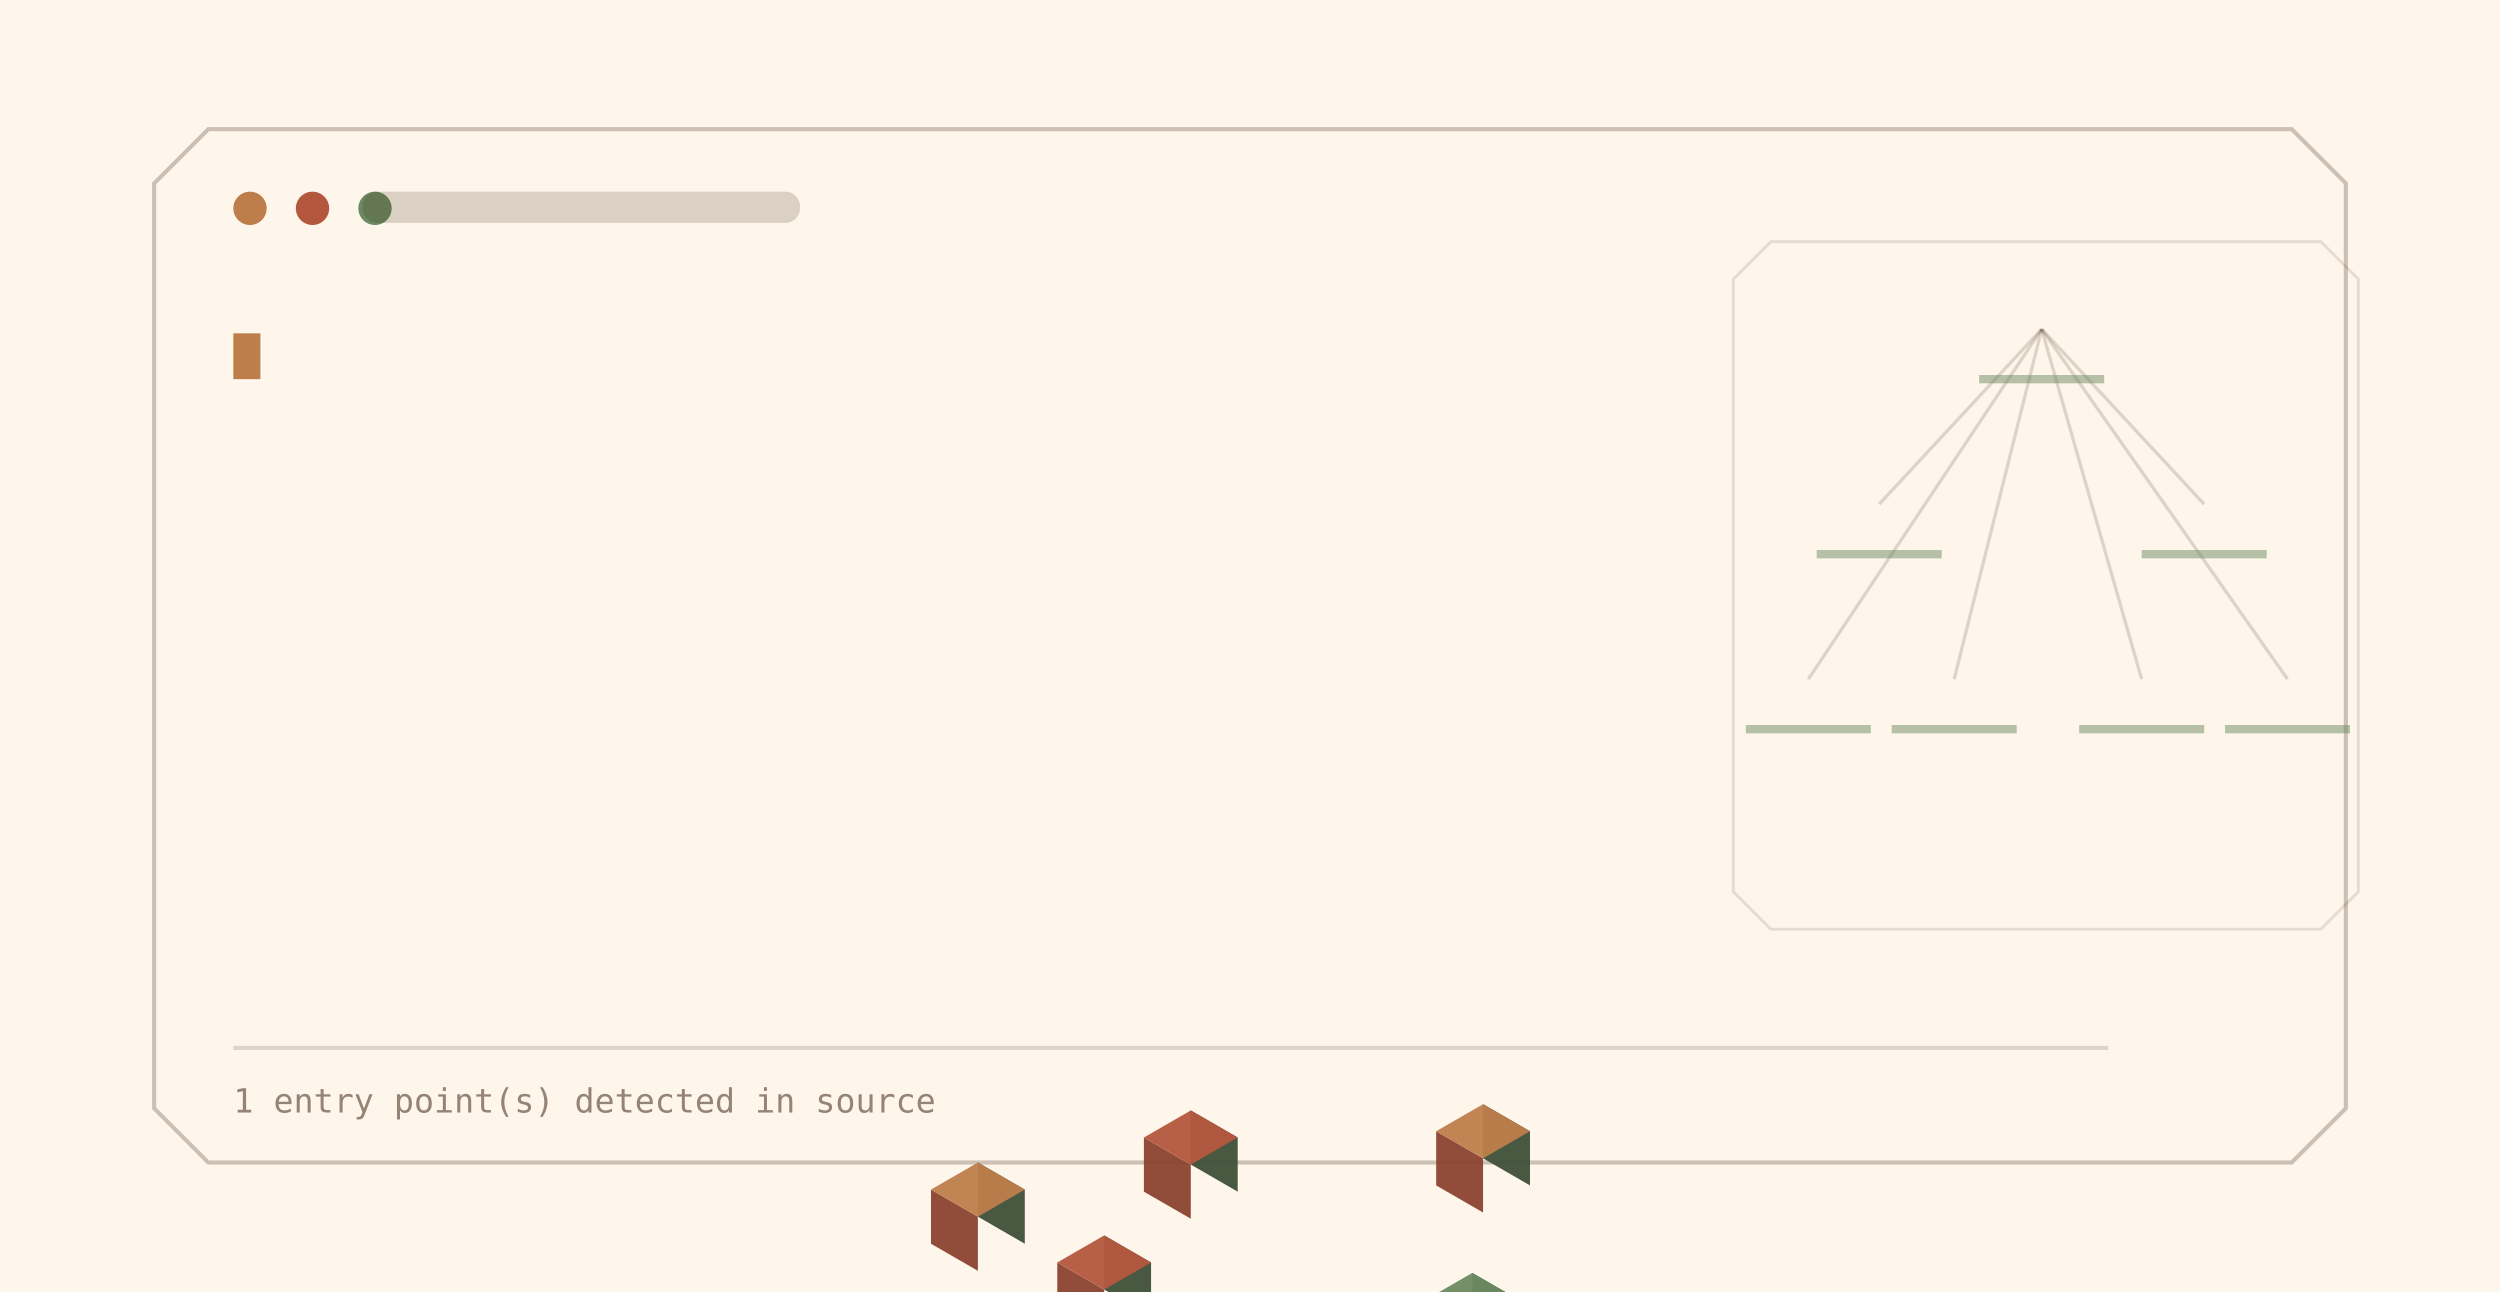
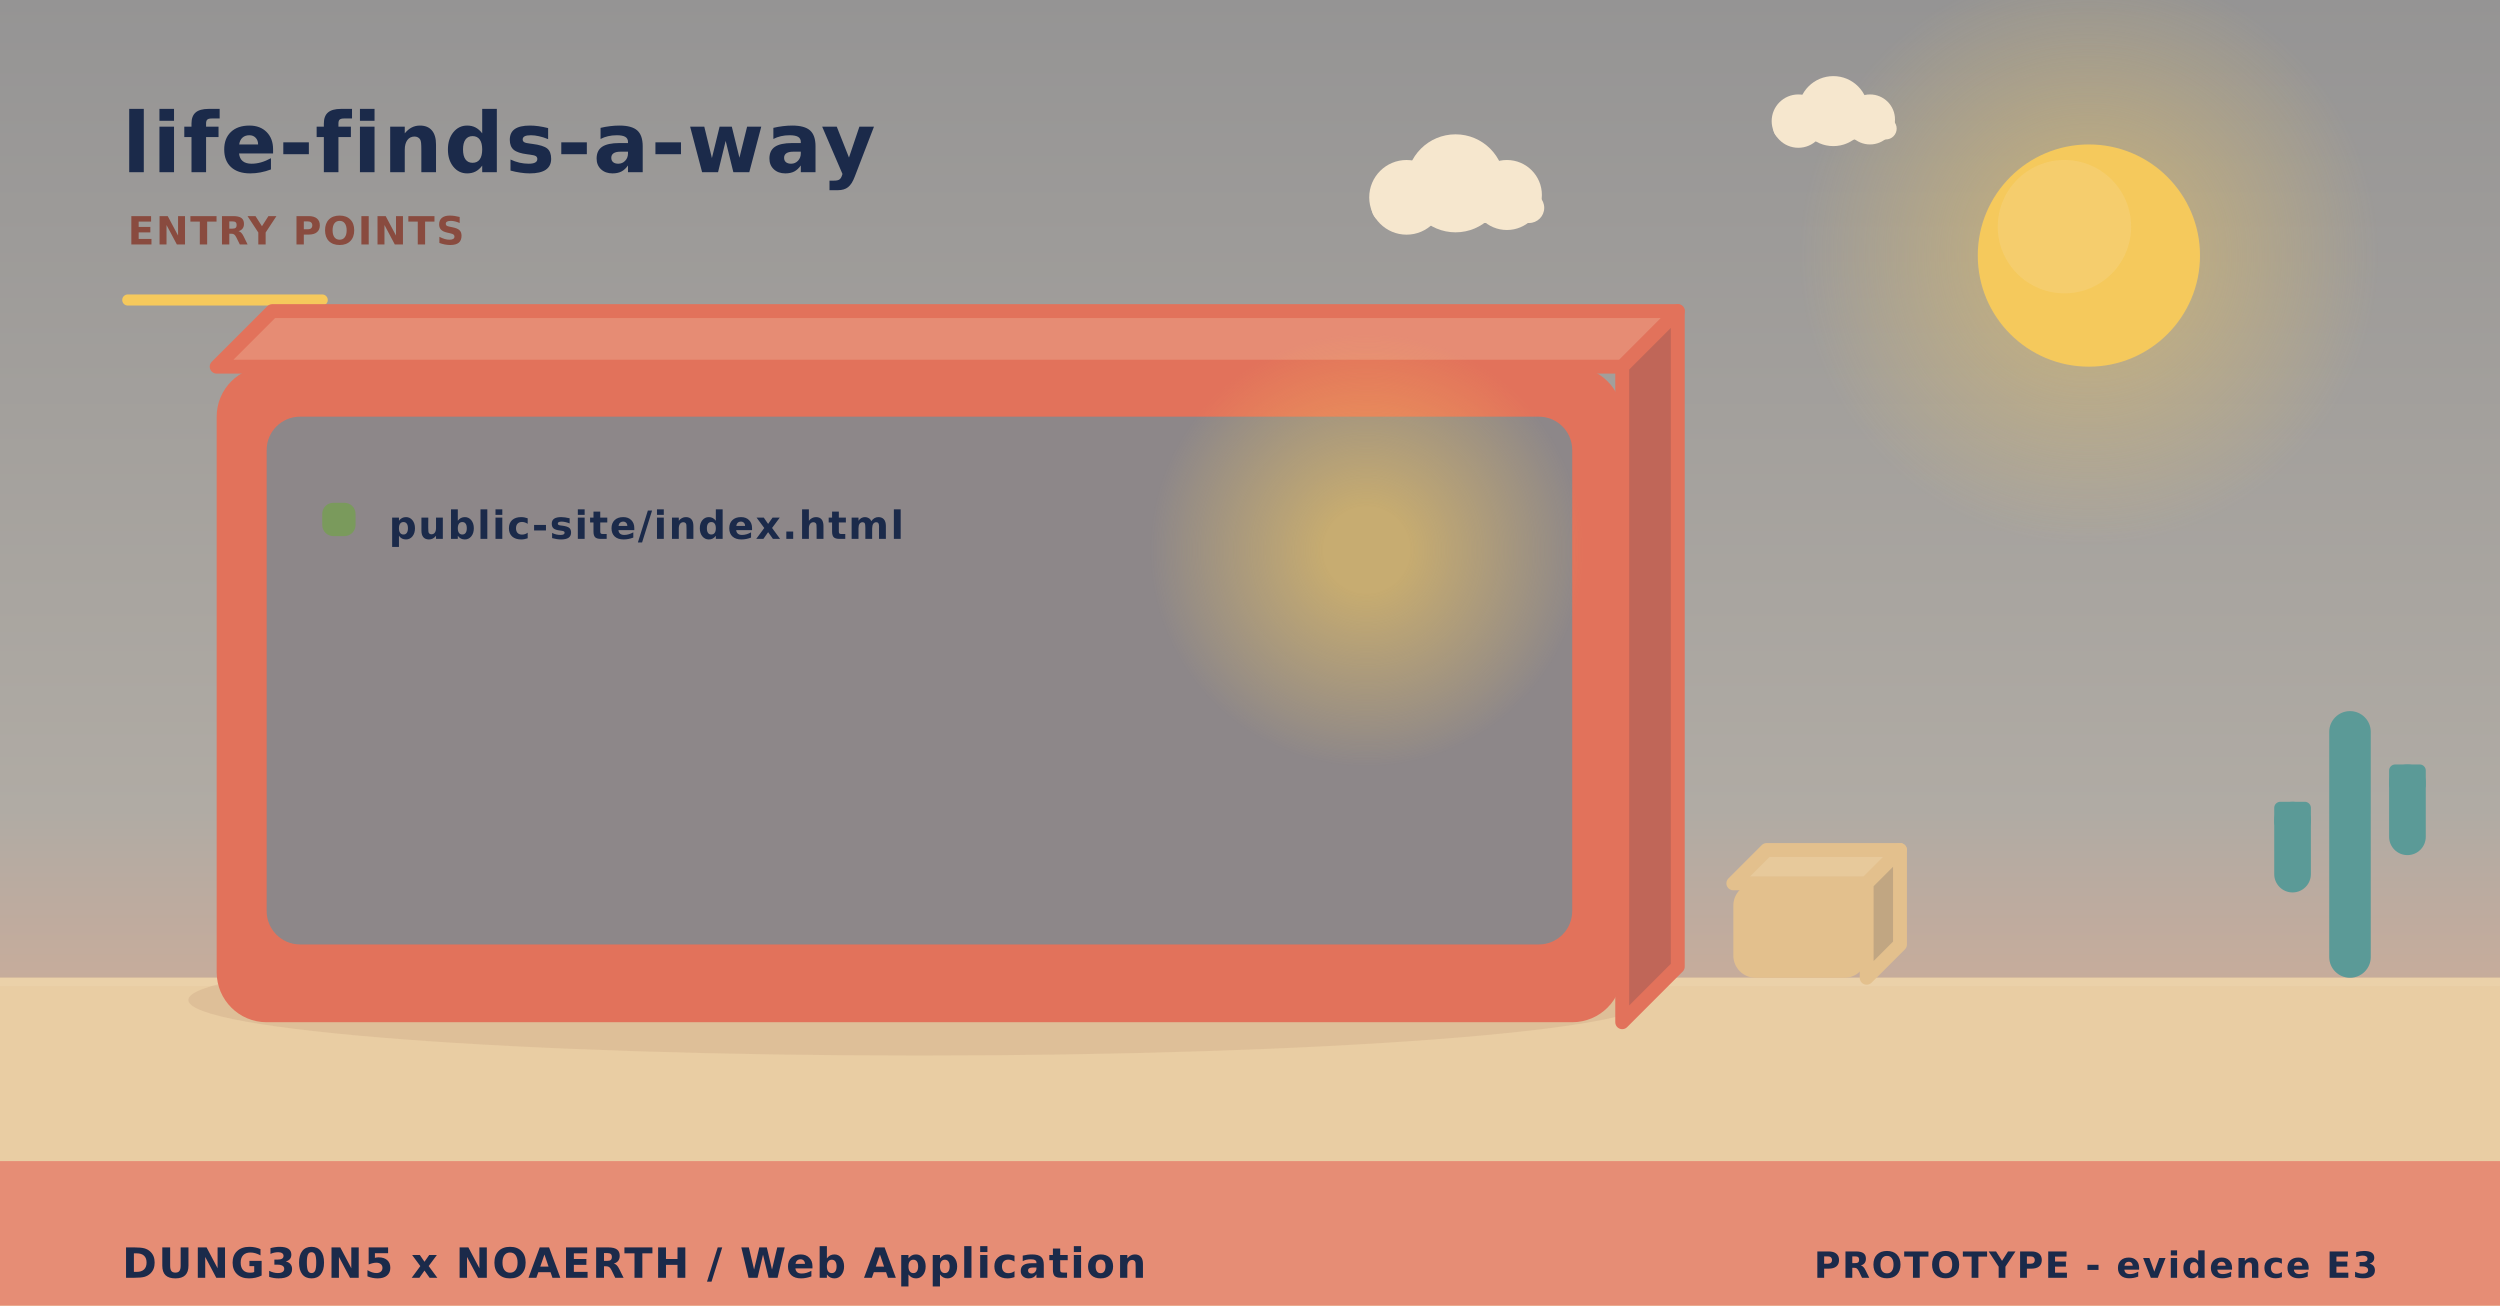
- <svg xmlns="http://www.w3.org/2000/svg" viewBox="0 0 1200 620" width="1200" height="620" role="img" aria-label="life-finds-a-way command surface">
-   <rect width="1200" height="620" fill="#fef6eb" />
-   <defs>
-     <linearGradient id="gt" x1="0" y1="0" x2="1" y2="1">
-       <stop offset="0%" stop-color="#be7e4c" />
-       <stop offset="100%" stop-color="#b4573f" />
-     </linearGradient>
-   </defs>
-   <path d="M100.00,62.00 H1100.00 L1126.00,88.00 V532.00 L1100.00,558.00 H100.00 L74.00,532.00 V88.00 Z" fill="none" stroke="rgba(63,37,22,0.300)" stroke-width="2.00" opacity="0.85" />
-   <circle cx="120.00" cy="100.00" r="8.00" fill="#be7e4c" opacity="1.00" />
-   <circle cx="150.00" cy="100.00" r="8.00" fill="#b4573f" opacity="1.00" />
-   <circle cx="180.00" cy="100.00" r="8.00" fill="#6c8a62" opacity="1.00" />
-   <rect x="174.00" y="92.00" width="210.00" height="15.00" rx="7.00" fill="rgba(63,37,22,0.180)" opacity="1.00" />
-   <text x="112" y="148" font-family="ui-monospace,SFMono-Regular,Menlo,monospace" font-size="21" fill="rgba(63,37,22,0.800)" opacity="0">public-site/index.html<animate attributeName="opacity" values="0;1;1;0" dur="1.5s" begin="0.0s" repeatCount="indefinite" />
-   </text>
-   <rect x="112" y="160" width="13" height="22" fill="#be7e4c">
-     <animate attributeName="opacity" values="1;0;1" dur="1.05s" begin="0s" repeatCount="indefinite" />
-   </rect>
-   <path d="M850.00,116.00 H1114.00 L1132.00,134.00 V428.00 L1114.00,446.00 H850.00 L832.00,428.00 V134.00 Z" fill="none" stroke="rgba(63,37,22,0.180)" stroke-width="1.40" opacity="0.70" />
-   <line x1="980.00" y1="158.00" x2="902.00" y2="242.00" stroke="rgba(63,37,22,0.300)" stroke-width="1.60" opacity="0.55" />
-   <line x1="980.00" y1="158.00" x2="1058.00" y2="242.00" stroke="rgba(63,37,22,0.300)" stroke-width="1.60" opacity="0.55" />
-   <line x1="980.00" y1="158.00" x2="868.00" y2="326.00" stroke="rgba(63,37,22,0.300)" stroke-width="1.60" opacity="0.55" />
-   <line x1="980.00" y1="158.00" x2="938.00" y2="326.00" stroke="rgba(63,37,22,0.300)" stroke-width="1.60" opacity="0.55" />
-   <line x1="980.00" y1="158.00" x2="1028.00" y2="326.00" stroke="rgba(63,37,22,0.300)" stroke-width="1.60" opacity="0.55" />
-   <line x1="980.00" y1="158.00" x2="1098.00" y2="326.00" stroke="rgba(63,37,22,0.300)" stroke-width="1.60" opacity="0.55" />
-   <polygon points="711.87,556.00 734.39,569.00 734.39,543.00 711.87,530.00" fill="#3f5039" opacity="0.95" />
-   <polygon points="689.36,569.00 711.87,582.00 711.87,556.00 689.36,543.00" fill="#8c4431" opacity="0.95" />
-   <polygon points="711.87,530.00 734.39,543.00 711.87,556.00 689.36,543.00" fill="#be7e4c" opacity="0.95" />
+ <svg xmlns="http://www.w3.org/2000/svg" width="900" height="470" viewBox="0 0 900 470" role="img" aria-label="life-finds-a-way - how it is operated">
+   <linearGradient id="skyt" x1="0" y1="0" x2="0" y2="1">
+     <stop offset="0" stop-color="#959494" />
+     <stop offset="0.62" stop-color="#b0aba4" />
+     <stop offset="1" stop-color="#f3ad8a" />
+   </linearGradient>
+   <rect width="900" height="470" fill="url(#skyt)" />
+   <radialGradient id="sunt">
+     <stop offset="0.35" stop-color="#f5c95c" stop-opacity="0.34" />
+     <stop offset="1" stop-color="#f5c95c" stop-opacity="0" />
+   </radialGradient>
+   <circle cx="752" cy="92" r="104" fill="url(#sunt)" />
+   <circle cx="752" cy="92" r="40" fill="#f5c95c" />
+   <circle cx="743.2" cy="81.6" r="24" fill="#f5d27e" opacity="0.5" />
  <g>
-     <rect x="950.00" y="180.00" width="60.00" height="4.00" rx="0.00" fill="rgba(108,138,98,0.500)" opacity="1.00" />
-     <animate attributeName="opacity" values="0.25;1.0;0.25" dur="13.65s" begin="0.0s" repeatCount="indefinite" />
+     <circle cx="524" cy="66" r="17.64" fill="#f6e7ce" />
+     <circle cx="506.36" cy="71.04" r="13.44" fill="#f6e7ce" />
+     <circle cx="542.48" cy="70.2" r="12.6" fill="#f6e7ce" />
+     <rect x="493.76" y="69.36" width="62.16" height="10.92" rx="5.46" fill="#f6e7ce" />
+     <animateTransform attributeName="transform" type="translate" values="0 0;24 0;0 0" dur="36s" begin="0s" repeatCount="indefinite" />
  </g>
-   <polygon points="571.58,559.00 594.09,572.00 594.09,546.00 571.58,533.00" fill="#3f5039" opacity="0.95" />
-   <polygon points="549.06,572.00 571.58,585.00 571.58,559.00 549.06,546.00" fill="#8c4431" opacity="0.95" />
-   <polygon points="571.58,533.00 594.09,546.00 571.58,559.00 549.06,546.00" fill="#b4573f" opacity="0.95" />
  <g>
-     <rect x="872.00" y="264.00" width="60.00" height="4.00" rx="0.00" fill="rgba(108,138,98,0.500)" opacity="1.00" />
-     <animate attributeName="opacity" values="0.25;1.0;0.25" dur="13.65s" begin="0.4s" repeatCount="indefinite" />
+     <circle cx="660" cy="40" r="12.6" fill="#f6e7ce" />
+     <circle cx="647.4" cy="43.6" r="9.6" fill="#f6e7ce" />
+     <circle cx="673.2" cy="43" r="9" fill="#f6e7ce" />
+     <rect x="638.4" y="42.4" width="44.4" height="7.8" rx="3.9" fill="#f6e7ce" />
+     <animateTransform attributeName="transform" type="translate" values="0 0;-18 0;0 0" dur="46s" begin="3s" repeatCount="indefinite" />
  </g>
-   <polygon points="706.68,637.00 729.19,650.00 729.19,624.00 706.68,611.00" fill="#3f5039" opacity="0.95" />
-   <polygon points="684.16,650.00 706.68,663.00 706.68,637.00 684.16,624.00" fill="#8c4431" opacity="0.95" />
-   <polygon points="706.68,611.00 729.19,624.00 706.68,637.00 684.16,624.00" fill="#6c8a62" opacity="0.95" />
+   <rect x="0" y="352" width="900" height="118" fill="#e9cda3" />
+   <rect x="0" y="352" width="900" height="3" fill="#ebd1a9" />
+   <text x="44" y="62" font-family="Verdana,DejaVu Sans,sans-serif" font-size="30" font-weight="700" letter-spacing="0.6" fill="#1b2a4a" text-anchor="start">life-finds-a-way</text>
+   <text x="46" y="88" font-family="Verdana,DejaVu Sans,sans-serif" font-size="14" font-weight="700" letter-spacing="0.6" fill="#894b3f" text-anchor="start">ENTRY POINTS</text>
+   <rect x="44" y="106" width="74" height="4" rx="2" fill="#f5c95c" />
+   <ellipse cx="331" cy="360" rx="263.2" ry="20" fill="rgba(138,90,68,0.11)" />
+   <path d="M78,132 L584,132 L604,112 L98,112 Z" fill="#e68c74" stroke="#e2725b" stroke-width="5" stroke-linejoin="round" />
+   <path d="M584,132 L604,112 L604,348 L584,368 Z" fill="#c06658" stroke="#e2725b" stroke-width="5" stroke-linejoin="round" />
+   <rect x="78" y="132" width="506" height="236" rx="18" fill="#e2725b" />
+   <rect x="96" y="150" width="470" height="190" rx="12" fill="#88888c" opacity="0.94" />
+   <radialGradient id="lamp77655">
+     <stop offset="0.2" stop-color="#f5c95c" stop-opacity="0.55" />
+     <stop offset="1" stop-color="#f5c95c" stop-opacity="0" />
+   </radialGradient>
+   <circle cx="492" cy="198" r="78" fill="url(#lamp77655)" />
+   <rect x="116" y="181" width="12" height="12" rx="4" fill="#7a9a5c" />
  <g>
-     <rect x="1028.00" y="264.00" width="60.00" height="4.00" rx="0.00" fill="rgba(108,138,98,0.500)" opacity="1.00" />
-     <animate attributeName="opacity" values="0.25;1.0;0.25" dur="13.65s" begin="0.8s" repeatCount="indefinite" />
+     <text x="140" y="194" font-family="Verdana,DejaVu Sans,sans-serif" font-size="14" font-weight="700" letter-spacing="0.6" fill="#1b2a4a" text-anchor="start">public-site/index.html</text>
+     <animateTransform attributeName="transform" type="translate" values="0 10;0 0" dur="0.7s" begin="0.4s" fill="freeze" />
  </g>
-   <polygon points="469.39,584.00 491.90,597.00 491.90,571.00 469.39,558.00" fill="#3f5039" opacity="0.95" />
-   <polygon points="446.87,597.00 469.39,610.00 469.39,584.00 446.87,571.00" fill="#8c4431" opacity="0.95" />
-   <polygon points="469.39,558.00 491.90,571.00 469.39,584.00 446.87,571.00" fill="#be7e4c" opacity="0.95" />
-   <g>
-     <rect x="838.00" y="348.00" width="60.00" height="4.00" rx="0.00" fill="rgba(108,138,98,0.500)" opacity="1.00" />
-     <animate attributeName="opacity" values="0.25;1.0;0.25" dur="13.65s" begin="1.2s" repeatCount="indefinite" />
-   </g>
-   <polygon points="530.01,619.00 552.52,632.00 552.52,606.00 530.01,593.00" fill="#3f5039" opacity="0.95" />
-   <polygon points="507.49,632.00 530.01,645.00 530.01,619.00 507.49,606.00" fill="#8c4431" opacity="0.95" />
-   <polygon points="530.01,593.00 552.52,606.00 530.01,619.00 507.49,606.00" fill="#b4573f" opacity="0.95" />
-   <g>
-     <rect x="908.00" y="348.00" width="60.00" height="4.00" rx="0.00" fill="rgba(108,138,98,0.500)" opacity="1.00" />
-     <animate attributeName="opacity" values="0.25;1.0;0.25" dur="13.65s" begin="1.6s" repeatCount="indefinite" />
-   </g>
-   <polygon points="607.95,664.00 630.47,677.00 630.47,651.00 607.95,638.00" fill="#3f5039" opacity="0.95" />
-   <polygon points="585.43,677.00 607.95,690.00 607.95,664.00 585.43,651.00" fill="#8c4431" opacity="0.95" />
-   <polygon points="607.95,638.00 630.47,651.00 607.95,664.00 585.43,651.00" fill="#6c8a62" opacity="0.95" />
-   <g>
-     <rect x="998.00" y="348.00" width="60.00" height="4.00" rx="0.00" fill="rgba(108,138,98,0.500)" opacity="1.00" />
-     <animate attributeName="opacity" values="0.25;1.0;0.25" dur="13.65s" begin="2.0s" repeatCount="indefinite" />
-   </g>
-   <polygon points="668.57,699.00 691.09,712.00 691.09,686.00 668.57,673.00" fill="#3f5039" opacity="0.95" />
-   <polygon points="646.05,712.00 668.57,725.00 668.57,699.00 646.05,686.00" fill="#8c4431" opacity="0.95" />
-   <polygon points="668.57,673.00 691.09,686.00 668.57,699.00 646.05,686.00" fill="#be7e4c" opacity="0.95" />
-   <g>
-     <rect x="1068.00" y="348.00" width="60.00" height="4.00" rx="0.00" fill="rgba(108,138,98,0.500)" opacity="1.00" />
-     <animate attributeName="opacity" values="0.25;1.0;0.25" dur="13.65s" begin="2.4s" repeatCount="indefinite" />
-   </g>
-   <rect x="112.00" y="502.00" width="900.00" height="2.00" rx="0.00" fill="rgba(63,37,22,0.160)" opacity="1.00" />
-   <text x="112" y="534" font-family="ui-monospace,Menlo,monospace" font-size="16" fill="rgba(63,37,22,0.550)">1 entry point(s) detected in source</text>
+   <path d="M624,318 L672,318 L684,306 L636,306 Z" fill="#e7c99b" stroke="#e3c08d" stroke-width="5" stroke-linejoin="round" />
+   <path d="M672,318 L684,306 L684,340 L672,352 Z" fill="#c1a682" stroke="#e3c08d" stroke-width="5" stroke-linejoin="round" />
+   <rect x="624" y="318" width="48" height="34" rx="8" fill="#e3c08d" />
+   <rect x="838.52" y="256" width="14.96" height="96" rx="7.48" fill="#5b9a97" />
+   <rect x="818.72" y="288.64" width="13.2" height="32.64" rx="6.6" fill="#5b9a97" />
+   <rect x="818.72" y="288.64" width="13.2" height="9.6" rx="2.2" fill="#5b9a97" />
+   <rect x="860.08" y="275.2" width="13.2" height="32.64" rx="6.6" fill="#5b9a97" />
+   <rect x="860.08" y="275.2" width="13.2" height="9.6" rx="2.2" fill="#5b9a97" />
+   <rect x="0" y="418" width="900" height="52" rx="0" fill="#e68972" opacity="0.94" />
+   <text x="44" y="460" font-family="Verdana,DejaVu Sans,sans-serif" font-size="15" font-weight="700" letter-spacing="0.6" fill="#1b2a4a" text-anchor="start">DUNG30N5 x NOAERTH  /  Web Application</text>
+   <text x="856" y="460" font-family="Verdana,DejaVu Sans,sans-serif" font-size="13" font-weight="700" letter-spacing="0.6" fill="#1b2a4a" text-anchor="end">PROTOTYPE  -  evidence E3</text>
</svg>
